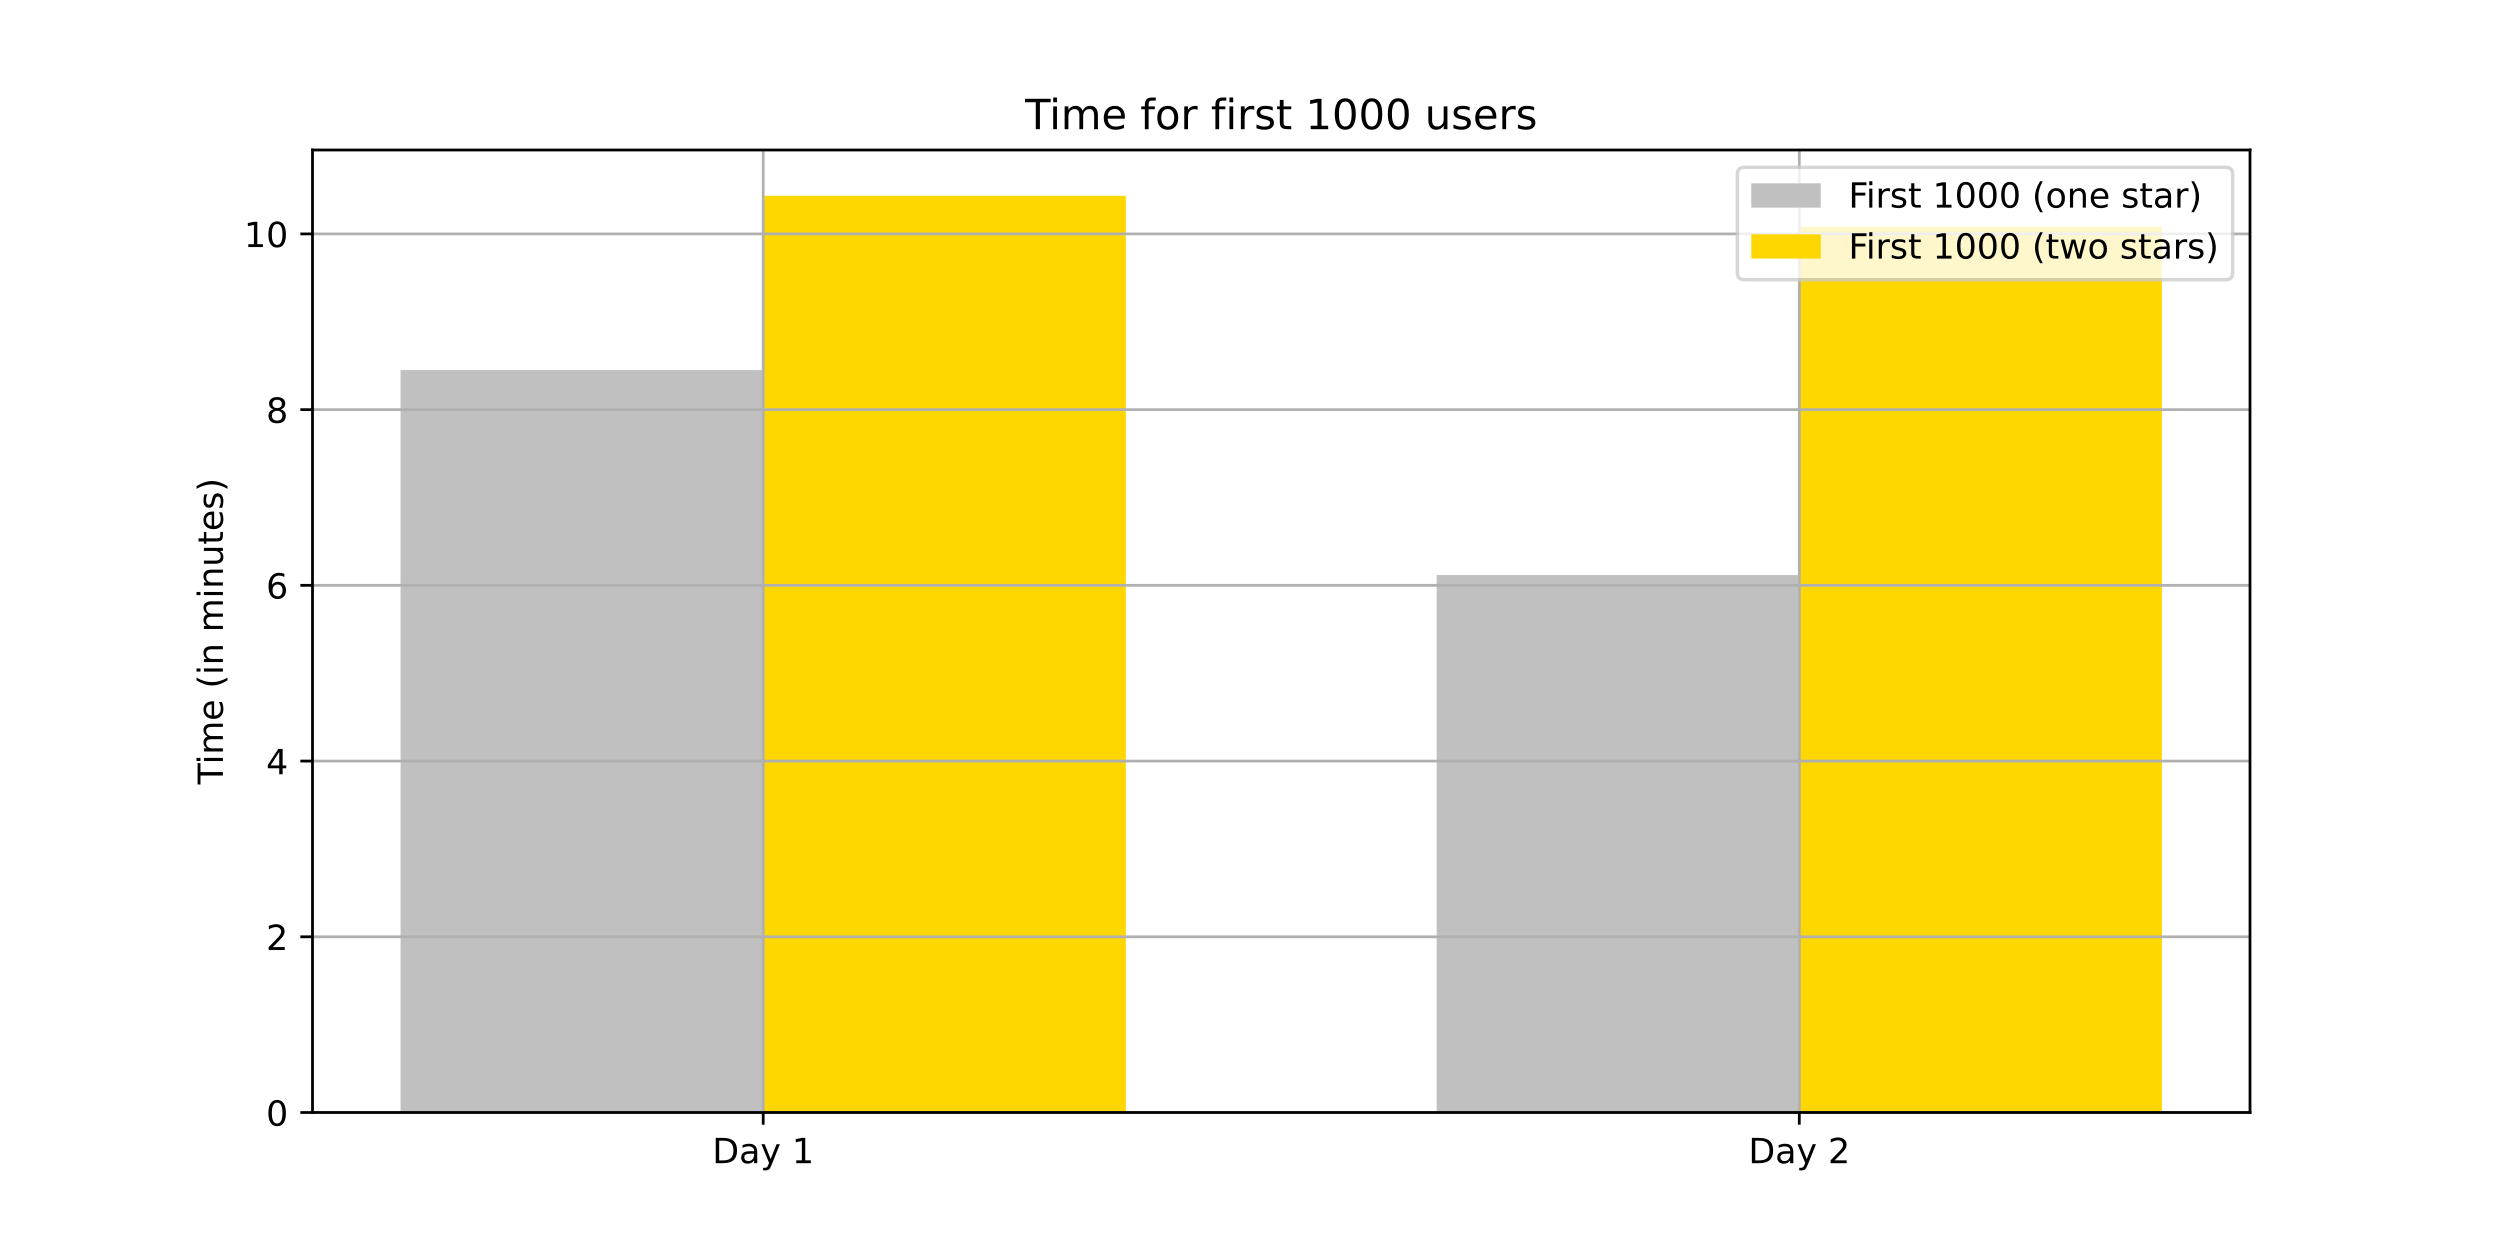
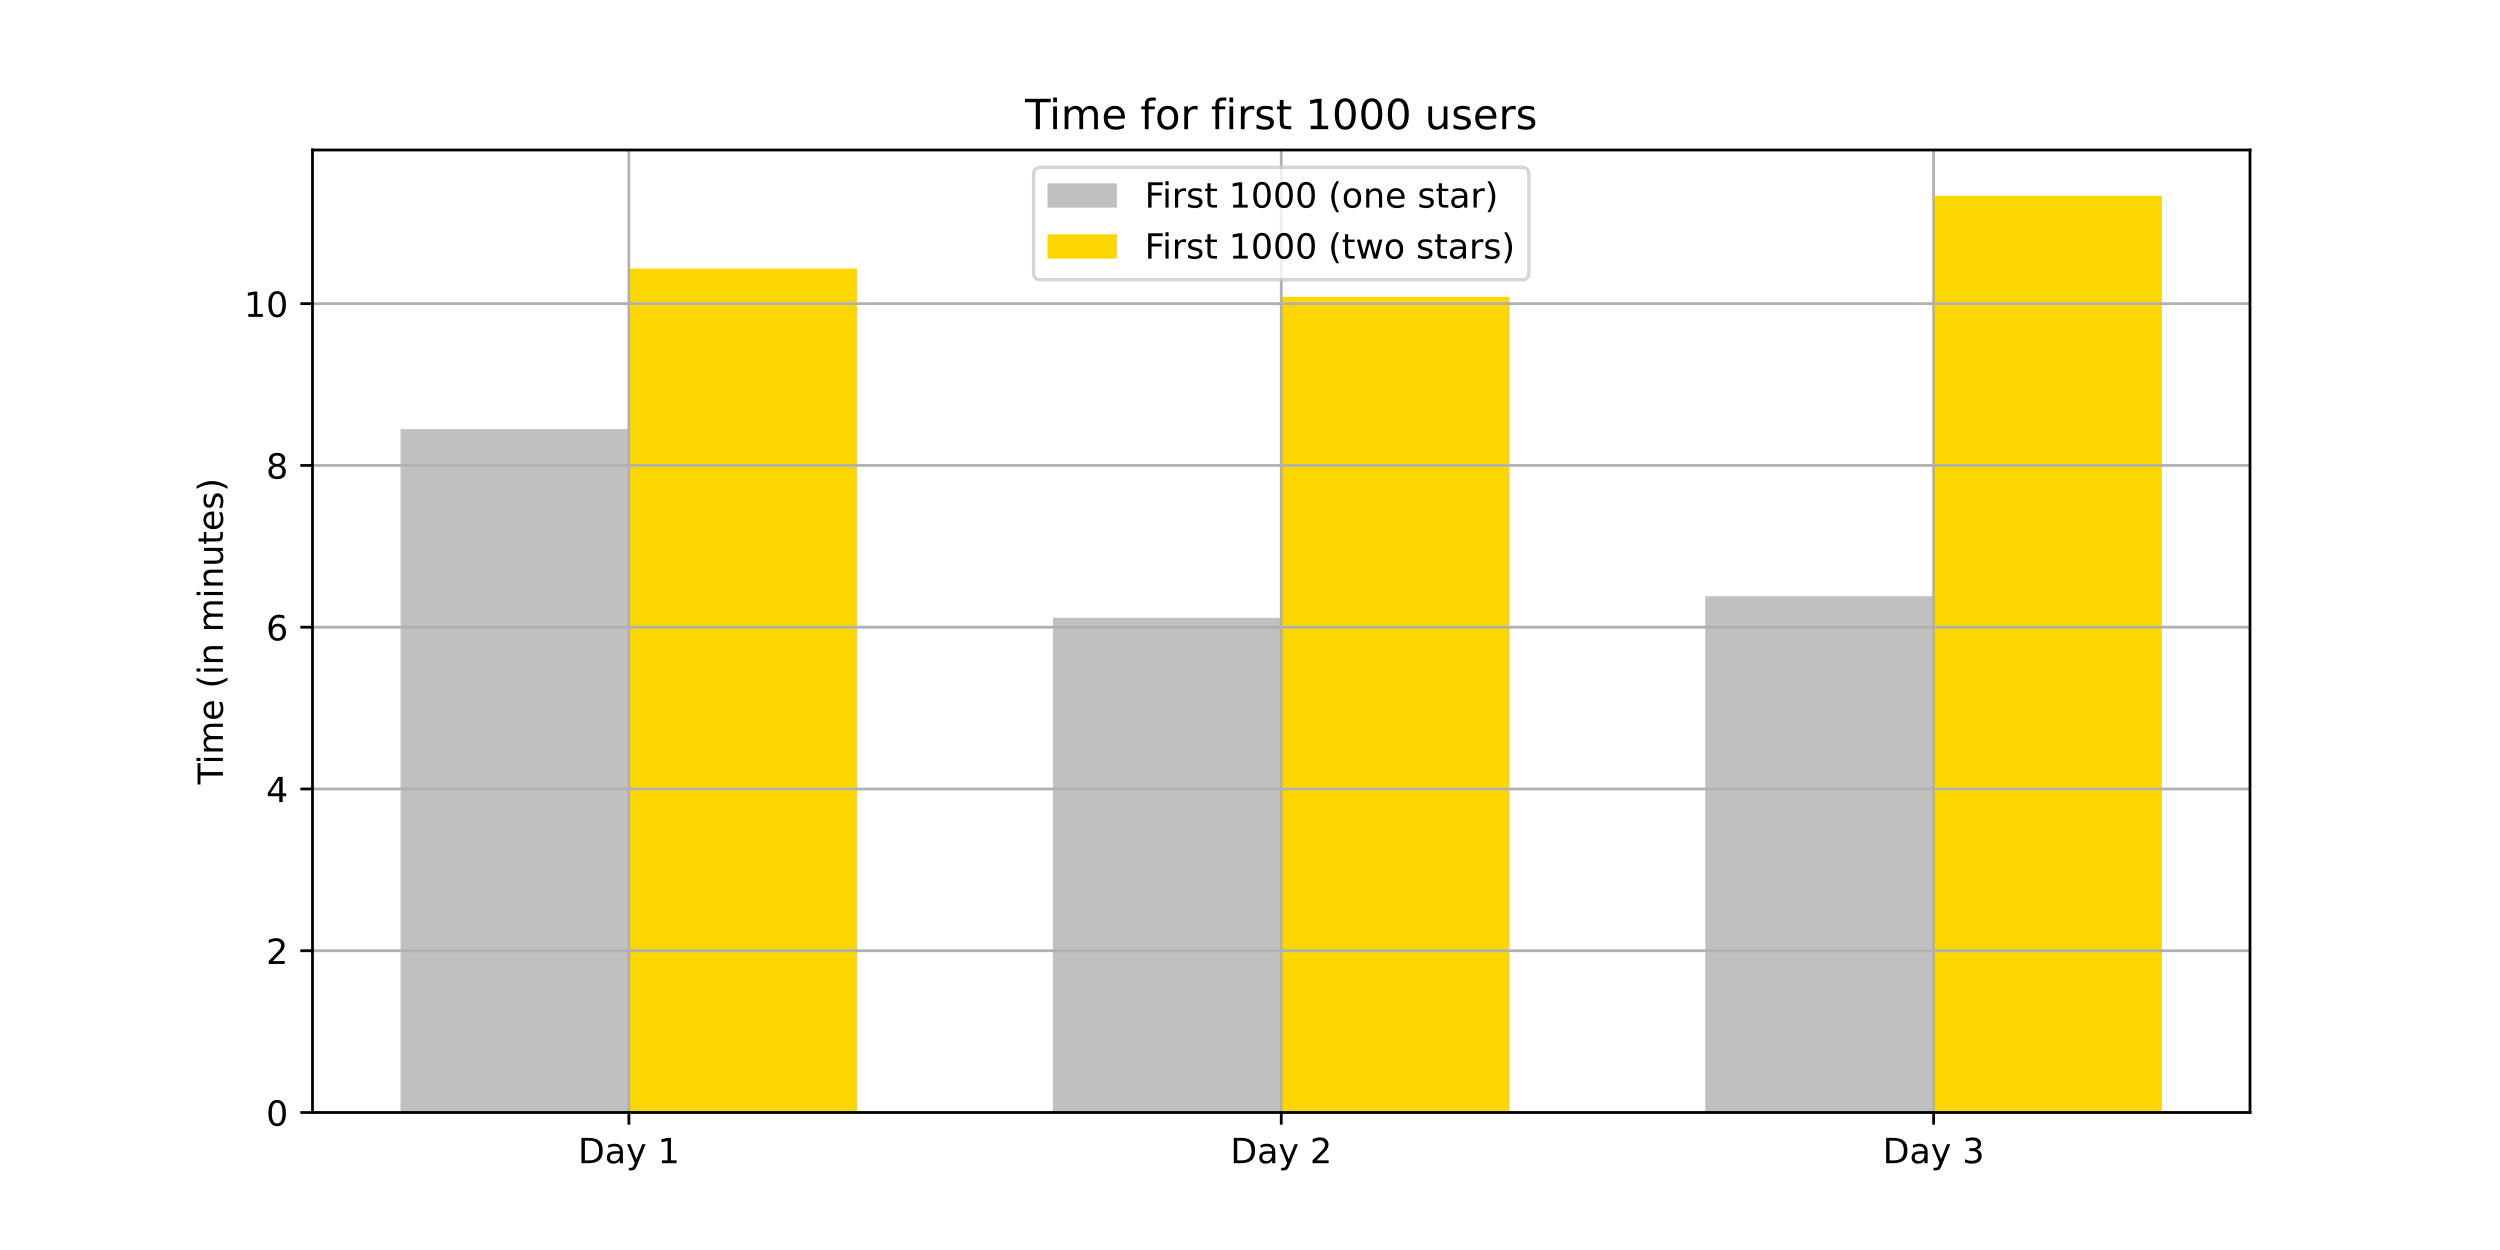
<svg xmlns="http://www.w3.org/2000/svg" xmlns:xlink="http://www.w3.org/1999/xlink" height="360pt" version="1.1" viewBox="0 0 720 360" width="720pt">
  <defs>
    <style type="text/css">*{stroke-linecap:butt;stroke-linejoin:round;}</style>
  </defs>
  <g id="figure_1">
    <g id="patch_1">
      <path d="M 0 360  L 720 360  L 720 0  L 0 0  z " style="fill:#ffffff;" />
    </g>
    <g id="axes_1">
      <g id="patch_2">
        <path d="M 90 320.4  L 648 320.4  L 648 43.2  L 90 43.2  z " style="fill:#ffffff;" />
      </g>
      <g id="patch_3">
-         <path clip-path="url(#pee1eb77c3c)" d="M 115.364 320.4  L 219.802 320.4  L 219.802 106.585  L 115.364 106.585  z " style="fill:#c0c0c0;" />
+         <path clip-path="url(#p34d383ffb4)" d="M 115.364 320.4  L 181.121 320.4  L 181.121 123.565  L 115.364 123.565  z " style="fill:#c0c0c0;" />
      </g>
      <g id="patch_4">
-         <path clip-path="url(#pee1eb77c3c)" d="M 413.759 320.4  L 518.198 320.4  L 518.198 165.627  L 413.759 165.627  z " style="fill:#c0c0c0;" />
+         <path clip-path="url(#p34d383ffb4)" d="M 303.242 320.4  L 369 320.4  L 369 177.918  L 303.242 177.918  z " style="fill:#c0c0c0;" />
      </g>
      <g id="patch_5">
-         <path clip-path="url(#pee1eb77c3c)" d="M 219.802 320.4  L 324.241 320.4  L 324.241 56.4  L 219.802 56.4  z " style="fill:#ffd700;" />
+         <path clip-path="url(#p34d383ffb4)" d="M 491.121 320.4  L 556.879 320.4  L 556.879 171.706  L 491.121 171.706  z " style="fill:#c0c0c0;" />
      </g>
      <g id="patch_6">
-         <path clip-path="url(#pee1eb77c3c)" d="M 518.198 320.4  L 622.636 320.4  L 622.636 65.256  L 518.198 65.256  z " style="fill:#ffd700;" />
+         <path clip-path="url(#p34d383ffb4)" d="M 181.121 320.4  L 246.879 320.4  L 246.879 77.365  L 181.121 77.365  z " style="fill:#ffd700;" />
+       </g>
+       <g id="patch_7">
+         <path clip-path="url(#p34d383ffb4)" d="M 369 320.4  L 434.758 320.4  L 434.758 85.518  L 369 85.518  z " style="fill:#ffd700;" />
+       </g>
+       <g id="patch_8">
+         <path clip-path="url(#p34d383ffb4)" d="M 556.879 320.4  L 622.636 320.4  L 622.636 56.4  L 556.879 56.4  z " style="fill:#ffd700;" />
      </g>
      <g id="matplotlib.axis_1">
        <g id="xtick_1">
          <g id="line2d_1">
-             <path clip-path="url(#pee1eb77c3c)" d="M 219.802 320.4  L 219.802 43.2  " style="fill:none;stroke:#b0b0b0;stroke-linecap:square;stroke-width:0.8;" />
+             <path clip-path="url(#p34d383ffb4)" d="M 181.121 320.4  L 181.121 43.2  " style="fill:none;stroke:#b0b0b0;stroke-linecap:square;stroke-width:0.8;" />
          </g>
          <g id="line2d_2">
            <defs>
-               <path d="M 0 0  L 0 3.5  " id="m7abb5248ae" style="stroke:#000000;stroke-width:0.8;" />
-             </defs>
-             <g>
-               <use style="stroke:#000000;stroke-width:0.8;" x="219.802" xlink:href="#m7abb5248ae" y="320.4" />
+               <path d="M 0 0  L 0 3.5  " id="mc02450c0c8" style="stroke:#000000;stroke-width:0.8;" />
+             </defs>
+             <g>
+               <use style="stroke:#000000;stroke-width:0.8;" x="181.121" xlink:href="#mc02450c0c8" y="320.4" />
            </g>
          </g>
          <g id="text_1">
-             <g transform="translate(205.1584 334.9984)scale(0.1 -0.1)">
+             <g transform="translate(166.4775 334.9984)scale(0.1 -0.1)">
              <defs>
                <path d="M 19.672 64.797  L 19.672 8.109  L 31.594 8.109  Q 46.688 8.109 53.688 14.938  Q 60.688 21.781 60.688 36.531  Q 60.688 51.172 53.688 57.984  Q 46.688 64.797 31.594 64.797  z M 9.812 72.906  L 30.078 72.906  Q 51.266 72.906 61.172 64.094  Q 71.094 55.281 71.094 36.531  Q 71.094 17.672 61.125 8.828  Q 51.172 0 30.078 0  L 9.812 0  z " id="DejaVuSans-68" />
                <path d="M 34.281 27.484  Q 23.391 27.484 19.188 25  Q 14.984 22.516 14.984 16.5  Q 14.984 11.719 18.141 8.906  Q 21.297 6.109 26.703 6.109  Q 34.188 6.109 38.703 11.406  Q 43.219 16.703 43.219 25.484  L 43.219 27.484  z M 52.203 31.203  L 52.203 0  L 43.219 0  L 43.219 8.297  Q 40.141 3.328 35.547 0.953  Q 30.953 -1.422 24.312 -1.422  Q 15.922 -1.422 10.953 3.297  Q 6 8.016 6 15.922  Q 6 25.141 12.172 29.828  Q 18.359 34.516 30.609 34.516  L 43.219 34.516  L 43.219 35.406  Q 43.219 41.609 39.141 45  Q 35.062 48.391 27.688 48.391  Q 23 48.391 18.547 47.266  Q 14.109 46.141 10.016 43.891  L 10.016 52.203  Q 14.938 54.109 19.578 55.047  Q 24.219 56 28.609 56  Q 40.484 56 46.344 49.844  Q 52.203 43.703 52.203 31.203  z " id="DejaVuSans-97" />
                <path d="M 32.172 -5.078  Q 28.375 -14.844 24.75 -17.812  Q 21.141 -20.797 15.094 -20.797  L 7.906 -20.797  L 7.906 -13.281  L 13.188 -13.281  Q 16.891 -13.281 18.938 -11.516  Q 21 -9.766 23.484 -3.219  L 25.094 0.875  L 2.984 54.688  L 12.5 54.688  L 29.594 11.922  L 46.688 54.688  L 56.203 54.688  z " id="DejaVuSans-121" />
                <path id="DejaVuSans-32" />
                <path d="M 12.406 8.297  L 28.516 8.297  L 28.516 63.922  L 10.984 60.406  L 10.984 69.391  L 28.422 72.906  L 38.281 72.906  L 38.281 8.297  L 54.391 8.297  L 54.391 0  L 12.406 0  z " id="DejaVuSans-49" />
              </defs>
              <use xlink:href="#DejaVuSans-68" />
              <use x="77.002" xlink:href="#DejaVuSans-97" />
              <use x="138.281" xlink:href="#DejaVuSans-121" />
              <use x="197.461" xlink:href="#DejaVuSans-32" />
              <use x="229.248" xlink:href="#DejaVuSans-49" />
            </g>
          </g>
        </g>
        <g id="xtick_2">
          <g id="line2d_3">
-             <path clip-path="url(#pee1eb77c3c)" d="M 518.198 320.4  L 518.198 43.2  " style="fill:none;stroke:#b0b0b0;stroke-linecap:square;stroke-width:0.8;" />
+             <path clip-path="url(#p34d383ffb4)" d="M 369 320.4  L 369 43.2  " style="fill:none;stroke:#b0b0b0;stroke-linecap:square;stroke-width:0.8;" />
          </g>
          <g id="line2d_4">
            <g>
-               <use style="stroke:#000000;stroke-width:0.8;" x="518.198" xlink:href="#m7abb5248ae" y="320.4" />
+               <use style="stroke:#000000;stroke-width:0.8;" x="369" xlink:href="#mc02450c0c8" y="320.4" />
            </g>
          </g>
          <g id="text_2">
-             <g transform="translate(503.5541 334.9984)scale(0.1 -0.1)">
+             <g transform="translate(354.3562 334.9984)scale(0.1 -0.1)">
              <defs>
                <path d="M 19.188 8.297  L 53.609 8.297  L 53.609 0  L 7.328 0  L 7.328 8.297  Q 12.938 14.109 22.625 23.891  Q 32.328 33.688 34.812 36.531  Q 39.547 41.844 41.422 45.531  Q 43.312 49.219 43.312 52.781  Q 43.312 58.594 39.234 62.25  Q 35.156 65.922 28.609 65.922  Q 23.969 65.922 18.812 64.312  Q 13.672 62.703 7.812 59.422  L 7.812 69.391  Q 13.766 71.781 18.938 73  Q 24.125 74.219 28.422 74.219  Q 39.75 74.219 46.484 68.547  Q 53.219 62.891 53.219 53.422  Q 53.219 48.922 51.531 44.891  Q 49.859 40.875 45.406 35.406  Q 44.188 33.984 37.641 27.219  Q 31.109 20.453 19.188 8.297  z " id="DejaVuSans-50" />
              </defs>
              <use xlink:href="#DejaVuSans-68" />
              <use x="77.002" xlink:href="#DejaVuSans-97" />
              <use x="138.281" xlink:href="#DejaVuSans-121" />
              <use x="197.461" xlink:href="#DejaVuSans-32" />
              <use x="229.248" xlink:href="#DejaVuSans-50" />
            </g>
          </g>
        </g>
+         <g id="xtick_3">
+           <g id="line2d_5">
+             <path clip-path="url(#p34d383ffb4)" d="M 556.879 320.4  L 556.879 43.2  " style="fill:none;stroke:#b0b0b0;stroke-linecap:square;stroke-width:0.8;" />
+           </g>
+           <g id="line2d_6">
+             <g>
+               <use style="stroke:#000000;stroke-width:0.8;" x="556.879" xlink:href="#mc02450c0c8" y="320.4" />
+             </g>
+           </g>
+           <g id="text_3">
+             <g transform="translate(542.235 334.9984)scale(0.1 -0.1)">
+               <defs>
+                 <path d="M 40.578 39.312  Q 47.656 37.797 51.625 33  Q 55.609 28.219 55.609 21.188  Q 55.609 10.406 48.188 4.484  Q 40.766 -1.422 27.094 -1.422  Q 22.516 -1.422 17.656 -0.516  Q 12.797 0.391 7.625 2.203  L 7.625 11.719  Q 11.719 9.328 16.594 8.109  Q 21.484 6.891 26.812 6.891  Q 36.078 6.891 40.938 10.547  Q 45.797 14.203 45.797 21.188  Q 45.797 27.641 41.281 31.266  Q 36.766 34.906 28.719 34.906  L 20.219 34.906  L 20.219 43.016  L 29.109 43.016  Q 36.375 43.016 40.234 45.922  Q 44.094 48.828 44.094 54.297  Q 44.094 59.906 40.109 62.906  Q 36.141 65.922 28.719 65.922  Q 24.656 65.922 20.016 65.031  Q 15.375 64.156 9.812 62.312  L 9.812 71.094  Q 15.438 72.656 20.344 73.438  Q 25.25 74.219 29.594 74.219  Q 40.828 74.219 47.359 69.109  Q 53.906 64.016 53.906 55.328  Q 53.906 49.266 50.438 45.094  Q 46.969 40.922 40.578 39.312  z " id="DejaVuSans-51" />
+               </defs>
+               <use xlink:href="#DejaVuSans-68" />
+               <use x="77.002" xlink:href="#DejaVuSans-97" />
+               <use x="138.281" xlink:href="#DejaVuSans-121" />
+               <use x="197.461" xlink:href="#DejaVuSans-32" />
+               <use x="229.248" xlink:href="#DejaVuSans-51" />
+             </g>
+           </g>
+         </g>
      </g>
      <g id="matplotlib.axis_2">
        <g id="ytick_1">
-           <g id="line2d_5">
-             <path clip-path="url(#pee1eb77c3c)" d="M 90 320.4  L 648 320.4  " style="fill:none;stroke:#b0b0b0;stroke-linecap:square;stroke-width:0.8;" />
-           </g>
-           <g id="line2d_6">
-             <defs>
-               <path d="M 0 0  L -3.5 0  " id="mcb6d618335" style="stroke:#000000;stroke-width:0.8;" />
-             </defs>
-             <g>
-               <use style="stroke:#000000;stroke-width:0.8;" x="90" xlink:href="#mcb6d618335" y="320.4" />
-             </g>
-           </g>
-           <g id="text_3">
+           <g id="line2d_7">
+             <path clip-path="url(#p34d383ffb4)" d="M 90 320.4  L 648 320.4  " style="fill:none;stroke:#b0b0b0;stroke-linecap:square;stroke-width:0.8;" />
+           </g>
+           <g id="line2d_8">
+             <defs>
+               <path d="M 0 0  L -3.5 0  " id="ma85a4c50fe" style="stroke:#000000;stroke-width:0.8;" />
+             </defs>
+             <g>
+               <use style="stroke:#000000;stroke-width:0.8;" x="90" xlink:href="#ma85a4c50fe" y="320.4" />
+             </g>
+           </g>
+           <g id="text_4">
            <g transform="translate(76.6375 324.1992)scale(0.1 -0.1)">
              <defs>
                <path d="M 31.781 66.406  Q 24.172 66.406 20.328 58.906  Q 16.5 51.422 16.5 36.375  Q 16.5 21.391 20.328 13.891  Q 24.172 6.391 31.781 6.391  Q 39.453 6.391 43.281 13.891  Q 47.125 21.391 47.125 36.375  Q 47.125 51.422 43.281 58.906  Q 39.453 66.406 31.781 66.406  z M 31.781 74.219  Q 44.047 74.219 50.516 64.516  Q 56.984 54.828 56.984 36.375  Q 56.984 17.969 50.516 8.266  Q 44.047 -1.422 31.781 -1.422  Q 19.531 -1.422 13.062 8.266  Q 6.594 17.969 6.594 36.375  Q 6.594 54.828 13.062 64.516  Q 19.531 74.219 31.781 74.219  z " id="DejaVuSans-48" />
              </defs>
              <use xlink:href="#DejaVuSans-48" />
            </g>
          </g>
        </g>
        <g id="ytick_2">
-           <g id="line2d_7">
-             <path clip-path="url(#pee1eb77c3c)" d="M 90 269.793  L 648 269.793  " style="fill:none;stroke:#b0b0b0;stroke-linecap:square;stroke-width:0.8;" />
-           </g>
-           <g id="line2d_8">
-             <g>
-               <use style="stroke:#000000;stroke-width:0.8;" x="90" xlink:href="#mcb6d618335" y="269.793" />
-             </g>
-           </g>
-           <g id="text_4">
-             <g transform="translate(76.6375 273.5922)scale(0.1 -0.1)">
+           <g id="line2d_9">
+             <path clip-path="url(#p34d383ffb4)" d="M 90 273.812  L 648 273.812  " style="fill:none;stroke:#b0b0b0;stroke-linecap:square;stroke-width:0.8;" />
+           </g>
+           <g id="line2d_10">
+             <g>
+               <use style="stroke:#000000;stroke-width:0.8;" x="90" xlink:href="#ma85a4c50fe" y="273.812" />
+             </g>
+           </g>
+           <g id="text_5">
+             <g transform="translate(76.6375 277.611)scale(0.1 -0.1)">
              <use xlink:href="#DejaVuSans-50" />
            </g>
          </g>
        </g>
        <g id="ytick_3">
-           <g id="line2d_9">
-             <path clip-path="url(#pee1eb77c3c)" d="M 90 219.186  L 648 219.186  " style="fill:none;stroke:#b0b0b0;stroke-linecap:square;stroke-width:0.8;" />
-           </g>
-           <g id="line2d_10">
-             <g>
-               <use style="stroke:#000000;stroke-width:0.8;" x="90" xlink:href="#mcb6d618335" y="219.186" />
-             </g>
-           </g>
-           <g id="text_5">
-             <g transform="translate(76.6375 222.9852)scale(0.1 -0.1)">
+           <g id="line2d_11">
+             <path clip-path="url(#p34d383ffb4)" d="M 90 227.224  L 648 227.224  " style="fill:none;stroke:#b0b0b0;stroke-linecap:square;stroke-width:0.8;" />
+           </g>
+           <g id="line2d_12">
+             <g>
+               <use style="stroke:#000000;stroke-width:0.8;" x="90" xlink:href="#ma85a4c50fe" y="227.224" />
+             </g>
+           </g>
+           <g id="text_6">
+             <g transform="translate(76.6375 231.0227)scale(0.1 -0.1)">
              <defs>
                <path d="M 37.797 64.312  L 12.891 25.391  L 37.797 25.391  z M 35.203 72.906  L 47.609 72.906  L 47.609 25.391  L 58.016 25.391  L 58.016 17.188  L 47.609 17.188  L 47.609 0  L 37.797 0  L 37.797 17.188  L 4.891 17.188  L 4.891 26.703  z " id="DejaVuSans-52" />
              </defs>
              <use xlink:href="#DejaVuSans-52" />
            </g>
          </g>
        </g>
        <g id="ytick_4">
-           <g id="line2d_11">
-             <path clip-path="url(#pee1eb77c3c)" d="M 90 168.579  L 648 168.579  " style="fill:none;stroke:#b0b0b0;stroke-linecap:square;stroke-width:0.8;" />
-           </g>
-           <g id="line2d_12">
-             <g>
-               <use style="stroke:#000000;stroke-width:0.8;" x="90" xlink:href="#mcb6d618335" y="168.579" />
-             </g>
-           </g>
-           <g id="text_6">
-             <g transform="translate(76.6375 172.3781)scale(0.1 -0.1)">
+           <g id="line2d_13">
+             <path clip-path="url(#p34d383ffb4)" d="M 90 180.635  L 648 180.635  " style="fill:none;stroke:#b0b0b0;stroke-linecap:square;stroke-width:0.8;" />
+           </g>
+           <g id="line2d_14">
+             <g>
+               <use style="stroke:#000000;stroke-width:0.8;" x="90" xlink:href="#ma85a4c50fe" y="180.635" />
+             </g>
+           </g>
+           <g id="text_7">
+             <g transform="translate(76.6375 184.4345)scale(0.1 -0.1)">
              <defs>
                <path d="M 33.016 40.375  Q 26.375 40.375 22.484 35.828  Q 18.609 31.297 18.609 23.391  Q 18.609 15.531 22.484 10.953  Q 26.375 6.391 33.016 6.391  Q 39.656 6.391 43.531 10.953  Q 47.406 15.531 47.406 23.391  Q 47.406 31.297 43.531 35.828  Q 39.656 40.375 33.016 40.375  z M 52.594 71.297  L 52.594 62.312  Q 48.875 64.062 45.094 64.984  Q 41.312 65.922 37.594 65.922  Q 27.828 65.922 22.672 59.328  Q 17.531 52.734 16.797 39.406  Q 19.672 43.656 24.016 45.922  Q 28.375 48.188 33.594 48.188  Q 44.578 48.188 50.953 41.516  Q 57.328 34.859 57.328 23.391  Q 57.328 12.156 50.688 5.359  Q 44.047 -1.422 33.016 -1.422  Q 20.359 -1.422 13.672 8.266  Q 6.984 17.969 6.984 36.375  Q 6.984 53.656 15.188 63.938  Q 23.391 74.219 37.203 74.219  Q 40.922 74.219 44.703 73.484  Q 48.484 72.75 52.594 71.297  z " id="DejaVuSans-54" />
              </defs>
              <use xlink:href="#DejaVuSans-54" />
            </g>
          </g>
        </g>
        <g id="ytick_5">
-           <g id="line2d_13">
-             <path clip-path="url(#pee1eb77c3c)" d="M 90 117.972  L 648 117.972  " style="fill:none;stroke:#b0b0b0;stroke-linecap:square;stroke-width:0.8;" />
-           </g>
-           <g id="line2d_14">
-             <g>
-               <use style="stroke:#000000;stroke-width:0.8;" x="90" xlink:href="#mcb6d618335" y="117.972" />
-             </g>
-           </g>
-           <g id="text_7">
-             <g transform="translate(76.6375 121.7711)scale(0.1 -0.1)">
+           <g id="line2d_15">
+             <path clip-path="url(#p34d383ffb4)" d="M 90 134.047  L 648 134.047  " style="fill:none;stroke:#b0b0b0;stroke-linecap:square;stroke-width:0.8;" />
+           </g>
+           <g id="line2d_16">
+             <g>
+               <use style="stroke:#000000;stroke-width:0.8;" x="90" xlink:href="#ma85a4c50fe" y="134.047" />
+             </g>
+           </g>
+           <g id="text_8">
+             <g transform="translate(76.6375 137.8463)scale(0.1 -0.1)">
              <defs>
                <path d="M 31.781 34.625  Q 24.75 34.625 20.719 30.859  Q 16.703 27.094 16.703 20.516  Q 16.703 13.922 20.719 10.156  Q 24.75 6.391 31.781 6.391  Q 38.812 6.391 42.859 10.172  Q 46.922 13.969 46.922 20.516  Q 46.922 27.094 42.891 30.859  Q 38.875 34.625 31.781 34.625  z M 21.922 38.812  Q 15.578 40.375 12.031 44.719  Q 8.5 49.078 8.5 55.328  Q 8.5 64.062 14.719 69.141  Q 20.953 74.219 31.781 74.219  Q 42.672 74.219 48.875 69.141  Q 55.078 64.062 55.078 55.328  Q 55.078 49.078 51.531 44.719  Q 48 40.375 41.703 38.812  Q 48.828 37.156 52.797 32.312  Q 56.781 27.484 56.781 20.516  Q 56.781 9.906 50.312 4.234  Q 43.844 -1.422 31.781 -1.422  Q 19.734 -1.422 13.25 4.234  Q 6.781 9.906 6.781 20.516  Q 6.781 27.484 10.781 32.312  Q 14.797 37.156 21.922 38.812  z M 18.312 54.391  Q 18.312 48.734 21.844 45.562  Q 25.391 42.391 31.781 42.391  Q 38.141 42.391 41.719 45.562  Q 45.312 48.734 45.312 54.391  Q 45.312 60.062 41.719 63.234  Q 38.141 66.406 31.781 66.406  Q 25.391 66.406 21.844 63.234  Q 18.312 60.062 18.312 54.391  z " id="DejaVuSans-56" />
              </defs>
              <use xlink:href="#DejaVuSans-56" />
            </g>
          </g>
        </g>
        <g id="ytick_6">
-           <g id="line2d_15">
-             <path clip-path="url(#pee1eb77c3c)" d="M 90 67.365  L 648 67.365  " style="fill:none;stroke:#b0b0b0;stroke-linecap:square;stroke-width:0.8;" />
-           </g>
-           <g id="line2d_16">
-             <g>
-               <use style="stroke:#000000;stroke-width:0.8;" x="90" xlink:href="#mcb6d618335" y="67.365" />
-             </g>
-           </g>
-           <g id="text_8">
-             <g transform="translate(70.275 71.16407)scale(0.1 -0.1)">
+           <g id="line2d_17">
+             <path clip-path="url(#p34d383ffb4)" d="M 90 87.459  L 648 87.459  " style="fill:none;stroke:#b0b0b0;stroke-linecap:square;stroke-width:0.8;" />
+           </g>
+           <g id="line2d_18">
+             <g>
+               <use style="stroke:#000000;stroke-width:0.8;" x="90" xlink:href="#ma85a4c50fe" y="87.459" />
+             </g>
+           </g>
+           <g id="text_9">
+             <g transform="translate(70.275 91.25804)scale(0.1 -0.1)">
              <use xlink:href="#DejaVuSans-49" />
              <use x="63.623" xlink:href="#DejaVuSans-48" />
            </g>
          </g>
        </g>
-         <g id="text_9">
+         <g id="text_10">
          <g transform="translate(64.19531 225.9094)rotate(-90)scale(0.1 -0.1)">
            <defs>
              <path d="M -0.297 72.906  L 61.375 72.906  L 61.375 64.594  L 35.5 64.594  L 35.5 0  L 25.594 0  L 25.594 64.594  L -0.297 64.594  z " id="DejaVuSans-84" />
              <path d="M 9.422 54.688  L 18.406 54.688  L 18.406 0  L 9.422 0  z M 9.422 75.984  L 18.406 75.984  L 18.406 64.594  L 9.422 64.594  z " id="DejaVuSans-105" />
              <path d="M 52 44.188  Q 55.375 50.25 60.062 53.125  Q 64.75 56 71.094 56  Q 79.641 56 84.281 50.016  Q 88.922 44.047 88.922 33.016  L 88.922 0  L 79.891 0  L 79.891 32.719  Q 79.891 40.578 77.094 44.375  Q 74.312 48.188 68.609 48.188  Q 61.625 48.188 57.562 43.547  Q 53.516 38.922 53.516 30.906  L 53.516 0  L 44.484 0  L 44.484 32.719  Q 44.484 40.625 41.703 44.406  Q 38.922 48.188 33.109 48.188  Q 26.219 48.188 22.156 43.531  Q 18.109 38.875 18.109 30.906  L 18.109 0  L 9.078 0  L 9.078 54.688  L 18.109 54.688  L 18.109 46.188  Q 21.188 51.219 25.484 53.609  Q 29.781 56 35.688 56  Q 41.656 56 45.828 52.969  Q 50 49.953 52 44.188  z " id="DejaVuSans-109" />
              <path d="M 56.203 29.594  L 56.203 25.203  L 14.891 25.203  Q 15.484 15.922 20.484 11.062  Q 25.484 6.203 34.422 6.203  Q 39.594 6.203 44.453 7.469  Q 49.312 8.734 54.109 11.281  L 54.109 2.781  Q 49.266 0.734 44.188 -0.344  Q 39.109 -1.422 33.891 -1.422  Q 20.797 -1.422 13.156 6.188  Q 5.516 13.812 5.516 26.812  Q 5.516 40.234 12.766 48.109  Q 20.016 56 32.328 56  Q 43.359 56 49.781 48.891  Q 56.203 41.797 56.203 29.594  z M 47.219 32.234  Q 47.125 39.594 43.094 43.984  Q 39.062 48.391 32.422 48.391  Q 24.906 48.391 20.391 44.141  Q 15.875 39.891 15.188 32.172  z " id="DejaVuSans-101" />
              <path d="M 31 75.875  Q 24.469 64.656 21.281 53.656  Q 18.109 42.672 18.109 31.391  Q 18.109 20.125 21.312 9.062  Q 24.516 -2 31 -13.188  L 23.188 -13.188  Q 15.875 -1.703 12.234 9.375  Q 8.594 20.453 8.594 31.391  Q 8.594 42.281 12.203 53.312  Q 15.828 64.359 23.188 75.875  z " id="DejaVuSans-40" />
              <path d="M 54.891 33.016  L 54.891 0  L 45.906 0  L 45.906 32.719  Q 45.906 40.484 42.875 44.328  Q 39.844 48.188 33.797 48.188  Q 26.516 48.188 22.312 43.547  Q 18.109 38.922 18.109 30.906  L 18.109 0  L 9.078 0  L 9.078 54.688  L 18.109 54.688  L 18.109 46.188  Q 21.344 51.125 25.703 53.562  Q 30.078 56 35.797 56  Q 45.219 56 50.047 50.172  Q 54.891 44.344 54.891 33.016  z " id="DejaVuSans-110" />
              <path d="M 8.5 21.578  L 8.5 54.688  L 17.484 54.688  L 17.484 21.922  Q 17.484 14.156 20.5 10.266  Q 23.531 6.391 29.594 6.391  Q 36.859 6.391 41.078 11.031  Q 45.312 15.672 45.312 23.688  L 45.312 54.688  L 54.297 54.688  L 54.297 0  L 45.312 0  L 45.312 8.406  Q 42.047 3.422 37.719 1  Q 33.406 -1.422 27.688 -1.422  Q 18.266 -1.422 13.375 4.438  Q 8.5 10.297 8.5 21.578  z M 31.109 56  z " id="DejaVuSans-117" />
              <path d="M 18.312 70.219  L 18.312 54.688  L 36.812 54.688  L 36.812 47.703  L 18.312 47.703  L 18.312 18.016  Q 18.312 11.328 20.141 9.422  Q 21.969 7.516 27.594 7.516  L 36.812 7.516  L 36.812 0  L 27.594 0  Q 17.188 0 13.234 3.875  Q 9.281 7.766 9.281 18.016  L 9.281 47.703  L 2.688 47.703  L 2.688 54.688  L 9.281 54.688  L 9.281 70.219  z " id="DejaVuSans-116" />
              <path d="M 44.281 53.078  L 44.281 44.578  Q 40.484 46.531 36.375 47.5  Q 32.281 48.484 27.875 48.484  Q 21.188 48.484 17.844 46.438  Q 14.5 44.391 14.5 40.281  Q 14.5 37.156 16.891 35.375  Q 19.281 33.594 26.516 31.984  L 29.594 31.297  Q 39.156 29.25 43.188 25.516  Q 47.219 21.781 47.219 15.094  Q 47.219 7.469 41.188 3.016  Q 35.156 -1.422 24.609 -1.422  Q 20.219 -1.422 15.453 -0.562  Q 10.688 0.297 5.422 2  L 5.422 11.281  Q 10.406 8.688 15.234 7.391  Q 20.062 6.109 24.812 6.109  Q 31.156 6.109 34.562 8.281  Q 37.984 10.453 37.984 14.406  Q 37.984 18.062 35.516 20.016  Q 33.062 21.969 24.703 23.781  L 21.578 24.516  Q 13.234 26.266 9.516 29.906  Q 5.812 33.547 5.812 39.891  Q 5.812 47.609 11.281 51.797  Q 16.75 56 26.812 56  Q 31.781 56 36.172 55.266  Q 40.578 54.547 44.281 53.078  z " id="DejaVuSans-115" />
              <path d="M 8.016 75.875  L 15.828 75.875  Q 23.141 64.359 26.781 53.312  Q 30.422 42.281 30.422 31.391  Q 30.422 20.453 26.781 9.375  Q 23.141 -1.703 15.828 -13.188  L 8.016 -13.188  Q 14.5 -2 17.703 9.062  Q 20.906 20.125 20.906 31.391  Q 20.906 42.672 17.703 53.656  Q 14.5 64.656 8.016 75.875  z " id="DejaVuSans-41" />
            </defs>
            <use xlink:href="#DejaVuSans-84" />
            <use x="57.959" xlink:href="#DejaVuSans-105" />
            <use x="85.742" xlink:href="#DejaVuSans-109" />
            <use x="183.154" xlink:href="#DejaVuSans-101" />
            <use x="244.678" xlink:href="#DejaVuSans-32" />
            <use x="276.465" xlink:href="#DejaVuSans-40" />
            <use x="315.479" xlink:href="#DejaVuSans-105" />
            <use x="343.262" xlink:href="#DejaVuSans-110" />
            <use x="406.641" xlink:href="#DejaVuSans-32" />
            <use x="438.428" xlink:href="#DejaVuSans-109" />
            <use x="535.84" xlink:href="#DejaVuSans-105" />
            <use x="563.623" xlink:href="#DejaVuSans-110" />
            <use x="627.002" xlink:href="#DejaVuSans-117" />
            <use x="690.381" xlink:href="#DejaVuSans-116" />
            <use x="729.59" xlink:href="#DejaVuSans-101" />
            <use x="791.113" xlink:href="#DejaVuSans-115" />
            <use x="843.213" xlink:href="#DejaVuSans-41" />
          </g>
        </g>
      </g>
-       <g id="patch_7">
+       <g id="patch_9">
        <path d="M 90 320.4  L 90 43.2  " style="fill:none;stroke:#000000;stroke-linecap:square;stroke-linejoin:miter;stroke-width:0.8;" />
      </g>
-       <g id="patch_8">
+       <g id="patch_10">
        <path d="M 648 320.4  L 648 43.2  " style="fill:none;stroke:#000000;stroke-linecap:square;stroke-linejoin:miter;stroke-width:0.8;" />
      </g>
-       <g id="patch_9">
+       <g id="patch_11">
        <path d="M 90 320.4  L 648 320.4  " style="fill:none;stroke:#000000;stroke-linecap:square;stroke-linejoin:miter;stroke-width:0.8;" />
      </g>
-       <g id="patch_10">
+       <g id="patch_12">
        <path d="M 90 43.2  L 648 43.2  " style="fill:none;stroke:#000000;stroke-linecap:square;stroke-linejoin:miter;stroke-width:0.8;" />
      </g>
-       <g id="text_10">
+       <g id="text_11">
        <g transform="translate(295.2366 37.2)scale(0.12 -0.12)">
          <defs>
            <path d="M 37.109 75.984  L 37.109 68.5  L 28.516 68.5  Q 23.688 68.5 21.797 66.547  Q 19.922 64.594 19.922 59.516  L 19.922 54.688  L 34.719 54.688  L 34.719 47.703  L 19.922 47.703  L 19.922 0  L 10.891 0  L 10.891 47.703  L 2.297 47.703  L 2.297 54.688  L 10.891 54.688  L 10.891 58.5  Q 10.891 67.625 15.141 71.797  Q 19.391 75.984 28.609 75.984  z " id="DejaVuSans-102" />
            <path d="M 30.609 48.391  Q 23.391 48.391 19.188 42.75  Q 14.984 37.109 14.984 27.297  Q 14.984 17.484 19.156 11.844  Q 23.344 6.203 30.609 6.203  Q 37.797 6.203 41.984 11.859  Q 46.188 17.531 46.188 27.297  Q 46.188 37.016 41.984 42.703  Q 37.797 48.391 30.609 48.391  z M 30.609 56  Q 42.328 56 49.016 48.375  Q 55.719 40.766 55.719 27.297  Q 55.719 13.875 49.016 6.219  Q 42.328 -1.422 30.609 -1.422  Q 18.844 -1.422 12.172 6.219  Q 5.516 13.875 5.516 27.297  Q 5.516 40.766 12.172 48.375  Q 18.844 56 30.609 56  z " id="DejaVuSans-111" />
            <path d="M 41.109 46.297  Q 39.594 47.172 37.812 47.578  Q 36.031 48 33.891 48  Q 26.266 48 22.188 43.047  Q 18.109 38.094 18.109 28.812  L 18.109 0  L 9.078 0  L 9.078 54.688  L 18.109 54.688  L 18.109 46.188  Q 20.953 51.172 25.484 53.578  Q 30.031 56 36.531 56  Q 37.453 56 38.578 55.875  Q 39.703 55.766 41.062 55.516  z " id="DejaVuSans-114" />
          </defs>
          <use xlink:href="#DejaVuSans-84" />
          <use x="57.959" xlink:href="#DejaVuSans-105" />
          <use x="85.742" xlink:href="#DejaVuSans-109" />
          <use x="183.154" xlink:href="#DejaVuSans-101" />
          <use x="244.678" xlink:href="#DejaVuSans-32" />
          <use x="276.465" xlink:href="#DejaVuSans-102" />
          <use x="311.67" xlink:href="#DejaVuSans-111" />
          <use x="372.852" xlink:href="#DejaVuSans-114" />
          <use x="413.965" xlink:href="#DejaVuSans-32" />
          <use x="445.752" xlink:href="#DejaVuSans-102" />
          <use x="480.957" xlink:href="#DejaVuSans-105" />
          <use x="508.74" xlink:href="#DejaVuSans-114" />
          <use x="549.854" xlink:href="#DejaVuSans-115" />
          <use x="601.953" xlink:href="#DejaVuSans-116" />
          <use x="641.162" xlink:href="#DejaVuSans-32" />
          <use x="672.949" xlink:href="#DejaVuSans-49" />
          <use x="736.572" xlink:href="#DejaVuSans-48" />
          <use x="800.195" xlink:href="#DejaVuSans-48" />
          <use x="863.818" xlink:href="#DejaVuSans-48" />
          <use x="927.441" xlink:href="#DejaVuSans-32" />
          <use x="959.229" xlink:href="#DejaVuSans-117" />
          <use x="1022.607" xlink:href="#DejaVuSans-115" />
          <use x="1074.707" xlink:href="#DejaVuSans-101" />
          <use x="1136.23" xlink:href="#DejaVuSans-114" />
          <use x="1177.344" xlink:href="#DejaVuSans-115" />
        </g>
      </g>
      <g id="legend_1">
-         <g id="patch_11">
-           <path d="M 502.372 80.556  L 641 80.556  Q 643 80.556 643 78.556  L 643 50.2  Q 643 48.2 641 48.2  L 502.372 48.2  Q 500.372 48.2 500.372 50.2  L 500.372 78.556  Q 500.372 80.556 502.372 80.556  z " style="fill:#ffffff;opacity:0.8;stroke:#cccccc;stroke-linejoin:miter;" />
-         </g>
-         <g id="patch_12">
-           <path d="M 504.372 59.798  L 524.372 59.798  L 524.372 52.798  L 504.372 52.798  z " style="fill:#c0c0c0;" />
-         </g>
-         <g id="text_11">
-           <g transform="translate(532.3719 59.79844)scale(0.1 -0.1)">
+         <g id="patch_13">
+           <path d="M 299.686 80.556  L 438.314 80.556  Q 440.314 80.556 440.314 78.556  L 440.314 50.2  Q 440.314 48.2 438.314 48.2  L 299.686 48.2  Q 297.686 48.2 297.686 50.2  L 297.686 78.556  Q 297.686 80.556 299.686 80.556  z " style="fill:#ffffff;opacity:0.8;stroke:#cccccc;stroke-linejoin:miter;" />
+         </g>
+         <g id="patch_14">
+           <path d="M 301.686 59.798  L 321.686 59.798  L 321.686 52.798  L 301.686 52.798  z " style="fill:#c0c0c0;" />
+         </g>
+         <g id="text_12">
+           <g transform="translate(329.6859 59.79844)scale(0.1 -0.1)">
            <defs>
              <path d="M 9.812 72.906  L 51.703 72.906  L 51.703 64.594  L 19.672 64.594  L 19.672 43.109  L 48.578 43.109  L 48.578 34.812  L 19.672 34.812  L 19.672 0  L 9.812 0  z " id="DejaVuSans-70" />
            </defs>
            <use xlink:href="#DejaVuSans-70" />
            <use x="50.27" xlink:href="#DejaVuSans-105" />
            <use x="78.053" xlink:href="#DejaVuSans-114" />
            <use x="119.166" xlink:href="#DejaVuSans-115" />
            <use x="171.266" xlink:href="#DejaVuSans-116" />
            <use x="210.475" xlink:href="#DejaVuSans-32" />
            <use x="242.262" xlink:href="#DejaVuSans-49" />
            <use x="305.885" xlink:href="#DejaVuSans-48" />
            <use x="369.508" xlink:href="#DejaVuSans-48" />
            <use x="433.131" xlink:href="#DejaVuSans-48" />
            <use x="496.754" xlink:href="#DejaVuSans-32" />
            <use x="528.541" xlink:href="#DejaVuSans-40" />
            <use x="567.555" xlink:href="#DejaVuSans-111" />
            <use x="628.736" xlink:href="#DejaVuSans-110" />
            <use x="692.115" xlink:href="#DejaVuSans-101" />
            <use x="753.639" xlink:href="#DejaVuSans-32" />
            <use x="785.426" xlink:href="#DejaVuSans-115" />
            <use x="837.525" xlink:href="#DejaVuSans-116" />
            <use x="876.734" xlink:href="#DejaVuSans-97" />
            <use x="938.014" xlink:href="#DejaVuSans-114" />
            <use x="979.127" xlink:href="#DejaVuSans-41" />
          </g>
        </g>
-         <g id="patch_13">
-           <path d="M 504.372 74.477  L 524.372 74.477  L 524.372 67.477  L 504.372 67.477  z " style="fill:#ffd700;" />
-         </g>
-         <g id="text_12">
-           <g transform="translate(532.3719 74.47656)scale(0.1 -0.1)">
+         <g id="patch_15">
+           <path d="M 301.686 74.477  L 321.686 74.477  L 321.686 67.477  L 301.686 67.477  z " style="fill:#ffd700;" />
+         </g>
+         <g id="text_13">
+           <g transform="translate(329.6859 74.47656)scale(0.1 -0.1)">
            <defs>
              <path d="M 4.203 54.688  L 13.188 54.688  L 24.422 12.016  L 35.594 54.688  L 46.188 54.688  L 57.422 12.016  L 68.609 54.688  L 77.594 54.688  L 63.281 0  L 52.688 0  L 40.922 44.828  L 29.109 0  L 18.5 0  z " id="DejaVuSans-119" />
            </defs>
            <use xlink:href="#DejaVuSans-70" />
            <use x="50.27" xlink:href="#DejaVuSans-105" />
            <use x="78.053" xlink:href="#DejaVuSans-114" />
            <use x="119.166" xlink:href="#DejaVuSans-115" />
            <use x="171.266" xlink:href="#DejaVuSans-116" />
            <use x="210.475" xlink:href="#DejaVuSans-32" />
            <use x="242.262" xlink:href="#DejaVuSans-49" />
            <use x="305.885" xlink:href="#DejaVuSans-48" />
            <use x="369.508" xlink:href="#DejaVuSans-48" />
            <use x="433.131" xlink:href="#DejaVuSans-48" />
            <use x="496.754" xlink:href="#DejaVuSans-32" />
            <use x="528.541" xlink:href="#DejaVuSans-40" />
            <use x="567.555" xlink:href="#DejaVuSans-116" />
            <use x="606.764" xlink:href="#DejaVuSans-119" />
            <use x="688.551" xlink:href="#DejaVuSans-111" />
            <use x="749.732" xlink:href="#DejaVuSans-32" />
            <use x="781.52" xlink:href="#DejaVuSans-115" />
            <use x="833.619" xlink:href="#DejaVuSans-116" />
            <use x="872.828" xlink:href="#DejaVuSans-97" />
            <use x="934.107" xlink:href="#DejaVuSans-114" />
            <use x="975.221" xlink:href="#DejaVuSans-115" />
            <use x="1027.32" xlink:href="#DejaVuSans-41" />
          </g>
        </g>
      </g>
    </g>
  </g>
  <defs>
-     <clipPath id="pee1eb77c3c">
+     <clipPath id="p34d383ffb4">
      <rect height="277.2" width="558" x="90" y="43.2" />
    </clipPath>
  </defs>
</svg>
